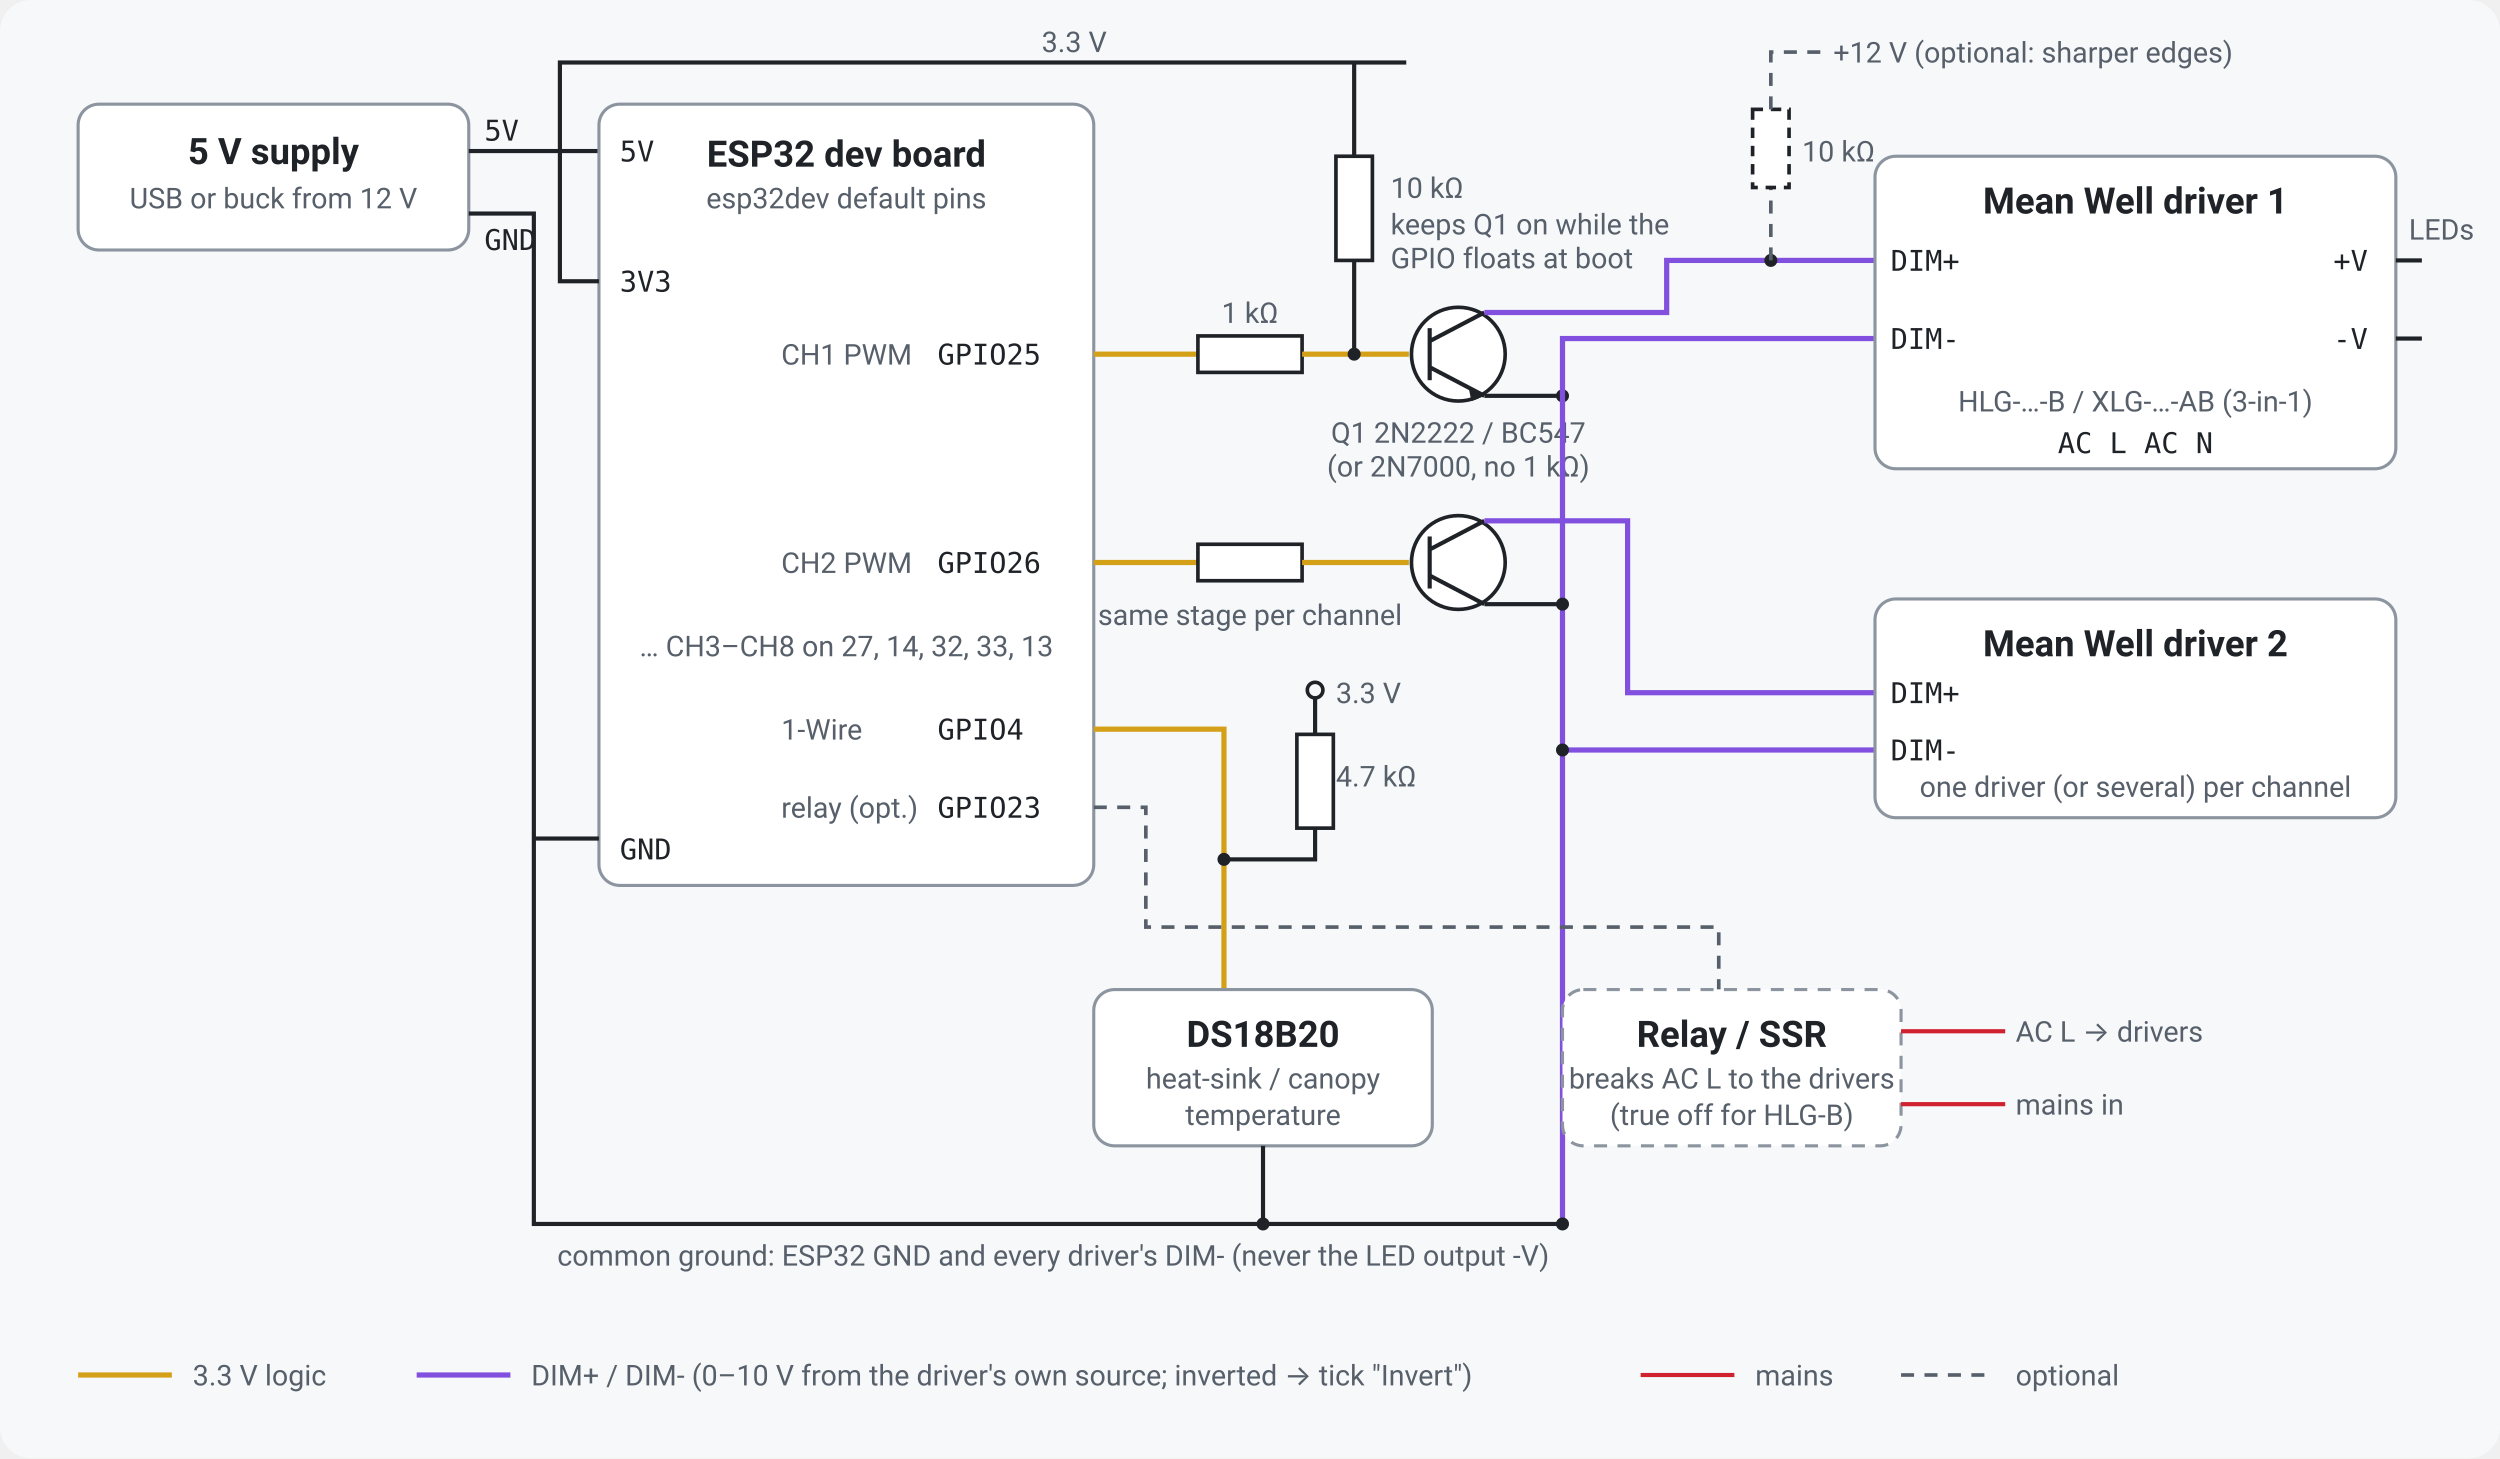
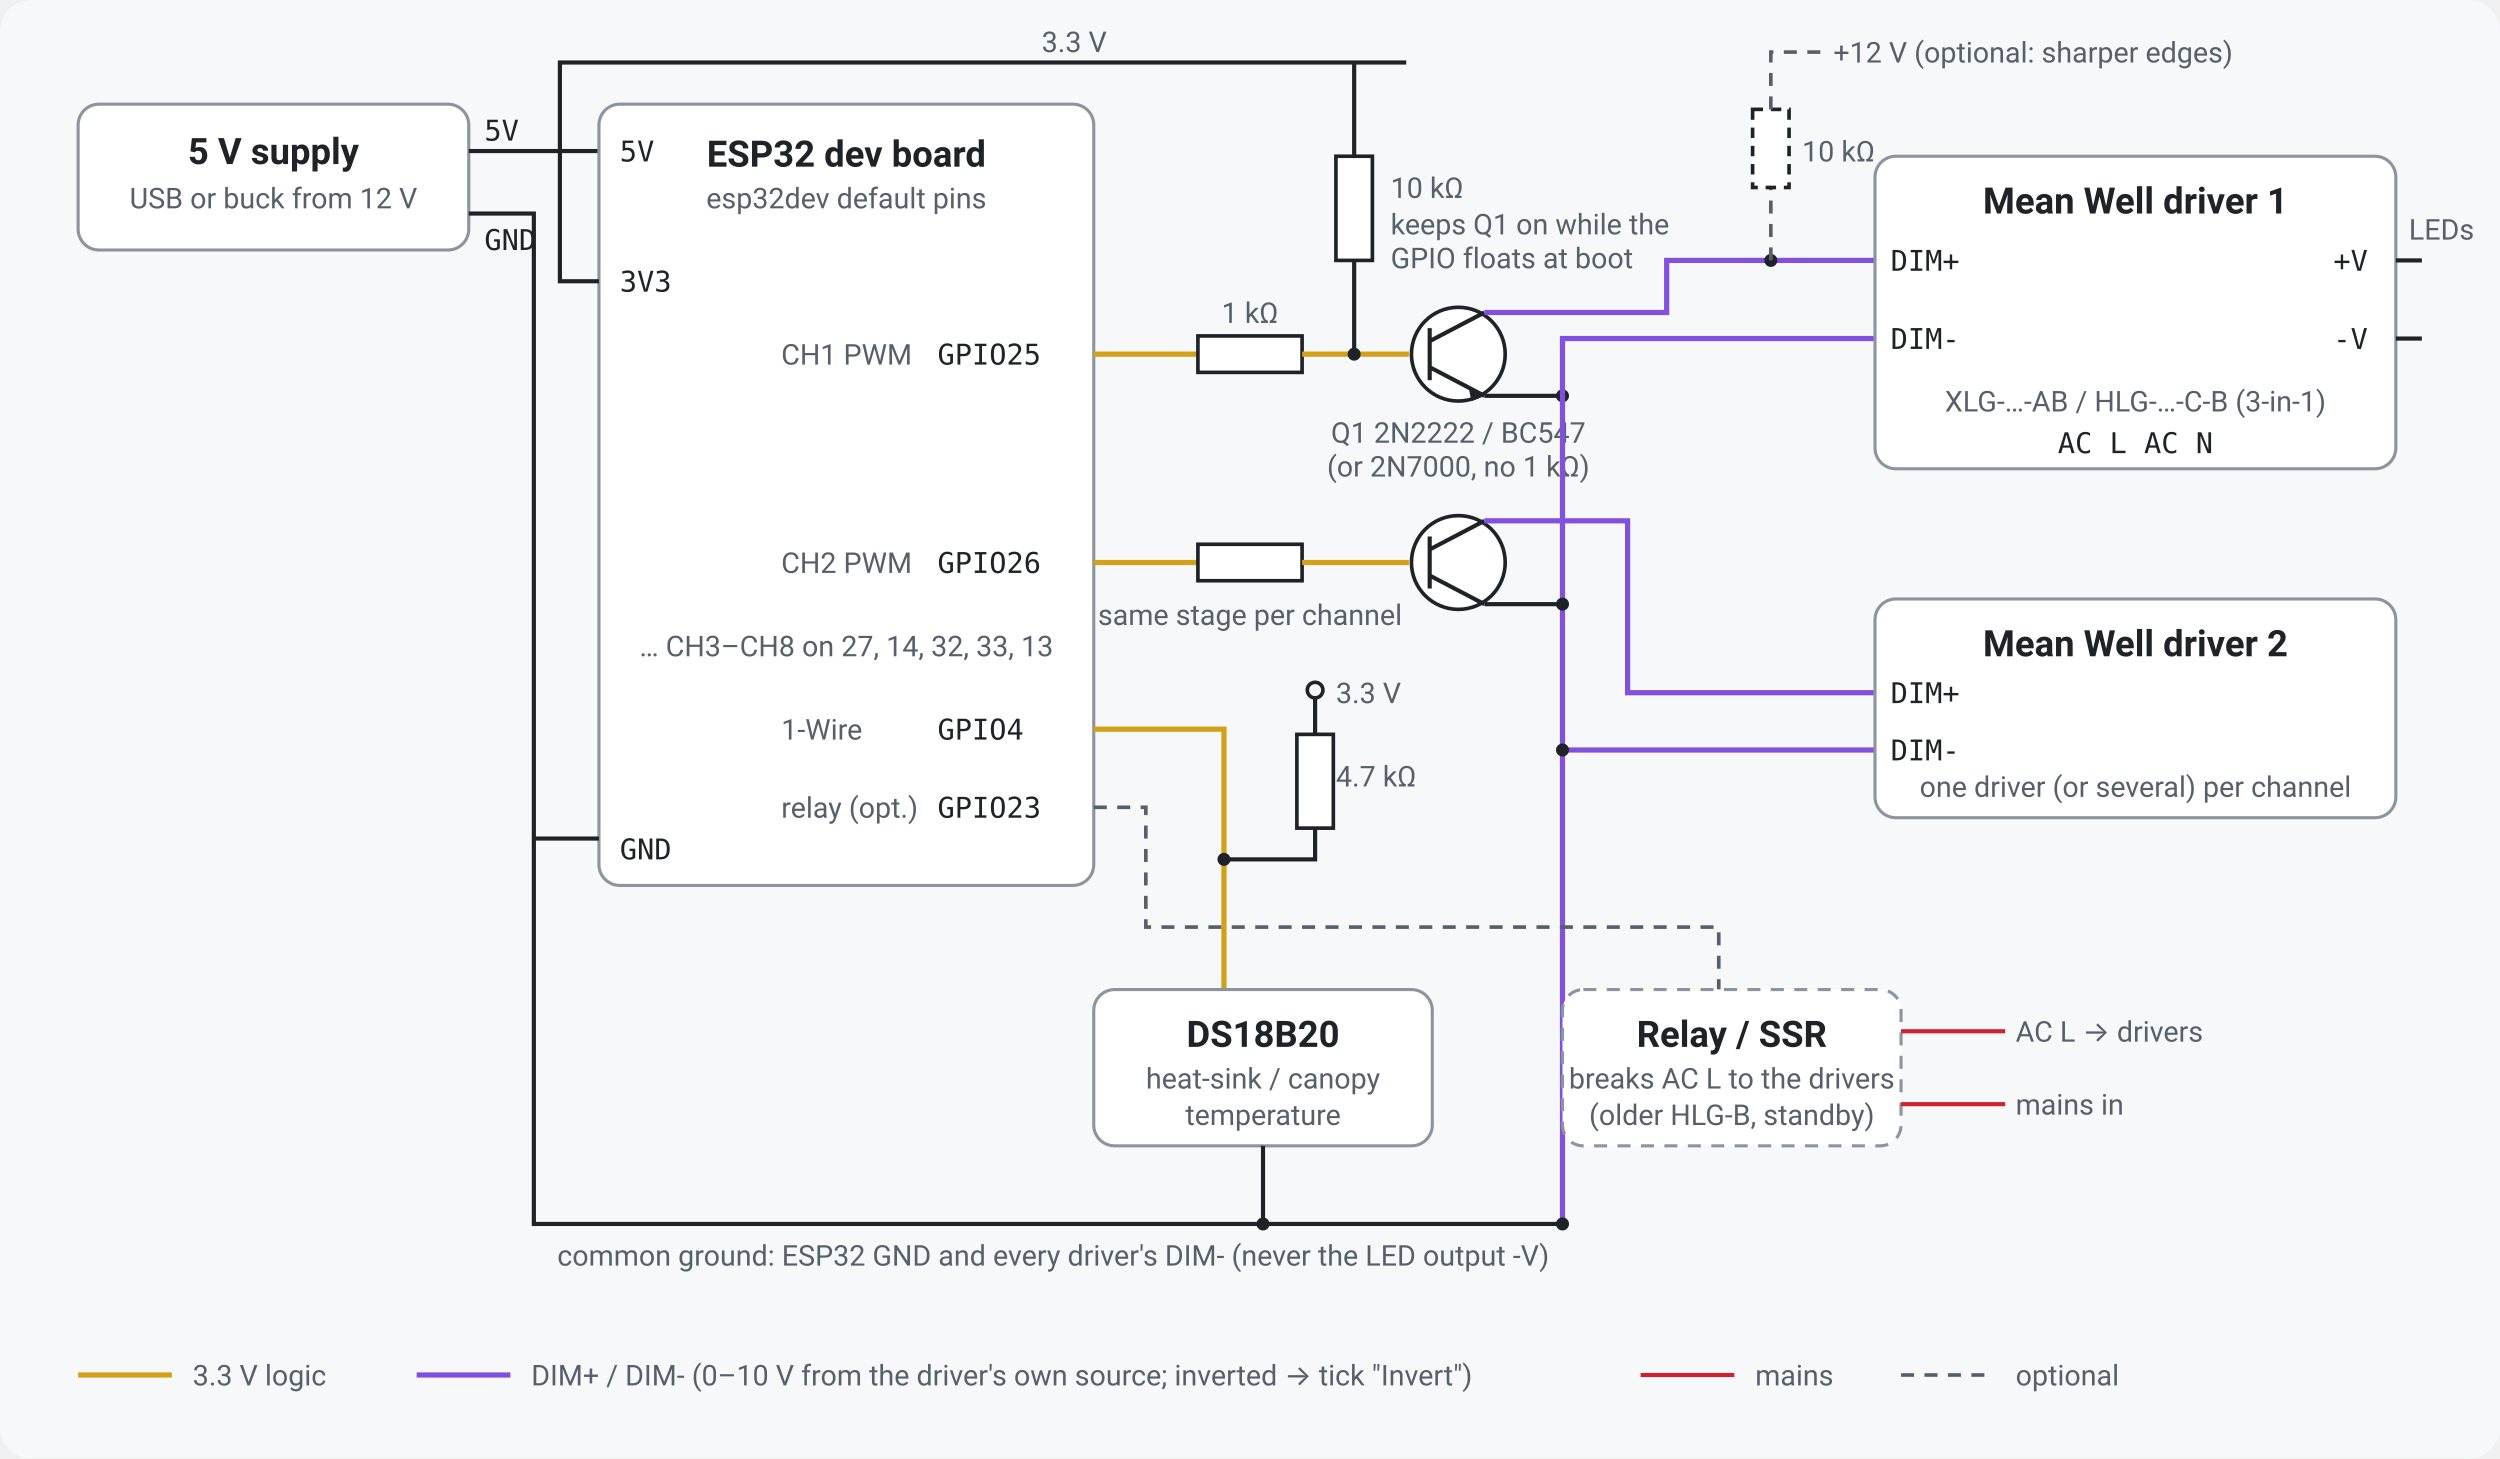
<svg xmlns="http://www.w3.org/2000/svg" width="960" height="560" viewBox="0 0 960 560" font-family="system-ui, -apple-system, Segoe UI, Roboto, sans-serif" font-size="13">
  <defs>
    <style>
      .box{fill:#ffffff;stroke:#8c959f;stroke-width:1.2;rx:8}
      .t{fill:#1f2328}
      .h{font-weight:600;font-size:14px}
      .s{fill:#57606a;font-size:11px}
      .w{stroke:#1f2328;stroke-width:1.6;fill:none}
      .sig{stroke:#d4a017;stroke-width:2;fill:none}
      .dim{stroke:#8250df;stroke-width:2;fill:none}
      .opt{stroke:#57606a;stroke-width:1.4;fill:none;stroke-dasharray:5 4}
      .ac{stroke:#cf222e;stroke-width:1.6;fill:none}
      .comp{fill:#ffffff;stroke:#1f2328;stroke-width:1.4}
      .lbl{fill:#57606a;font-size:11px}
      .pin{fill:#1f2328;font-size:11px;font-family:ui-monospace, Consolas, monospace}
      .node{fill:#1f2328}
    </style>
  </defs>
  <rect width="960" height="560" fill="#f6f8fa" rx="12" />
  <rect class="box" x="30" y="40" width="150" height="56" />
  <text class="t h" x="105" y="63" text-anchor="middle">5 V supply</text>
  <text class="s" x="105" y="80" text-anchor="middle">USB or buck from 12 V</text>
  <text class="pin" x="186" y="54">5V</text>
  <text class="pin" x="186" y="96">GND</text>
  <path class="w" d="M180,58 L230,58" />
  <path class="w" d="M180,82 L205,82 L205,470 L600,470" />
  <rect class="box" x="230" y="40" width="190" height="300" />
  <text class="t h" x="325" y="64" text-anchor="middle">ESP32 dev board</text>
  <text class="s" x="325" y="80" text-anchor="middle">esp32dev default pins</text>
  <text class="pin" x="238" y="62">5V</text>
  <text class="pin" x="238" y="112">3V3</text>
  <text class="pin" x="238" y="330">GND</text>
  <path class="w" d="M230,322 L205,322" />
  <text class="s" x="300" y="140">CH1 PWM</text>
  <text class="pin" x="360" y="140">GPIO25</text>
  <text class="s" x="300" y="220">CH2 PWM</text>
  <text class="pin" x="360" y="220">GPIO26</text>
  <text class="s" x="325" y="252" text-anchor="middle">… CH3–CH8 on 27, 14, 32, 33, 13</text>
  <text class="s" x="300" y="284">1-Wire</text>
  <text class="pin" x="360" y="284">GPIO4</text>
  <text class="s" x="300" y="314">relay (opt.)</text>
  <text class="pin" x="360" y="314">GPIO23</text>
  <path class="w" d="M230,108 L215,108 L215,24 L540,24" />
  <text class="lbl" x="400" y="20">3.3 V</text>
  <path class="sig" d="M420,136 L460,136" />
  <rect class="comp" x="460" y="129" width="40" height="14" />
  <text class="lbl" x="480" y="124" text-anchor="middle">1 kΩ</text>
  <path class="sig" d="M500,136 L541,136" />
  <circle class="node" cx="520" cy="136" r="2.5" />
  <path class="w" d="M520,136 L520,100" />
  <rect class="comp" x="513" y="60" width="14" height="40" />
  <path class="w" d="M520,60 L520,24" />
  <text class="lbl" x="534" y="76">10 kΩ</text>
  <text class="lbl" x="534" y="90">keeps Q1 on while the</text>
  <text class="lbl" x="534" y="103">GPIO floats at boot</text>
  <circle class="comp" cx="560" cy="136" r="18" />
  <path class="w" d="M549,126 L549,146 M549,131 L570,120 M549,141 L570,152" />
  <path d="M564,149 L570,152 L565,154 Z" fill="#1f2328" />
  <text class="lbl" x="560" y="170" text-anchor="middle">Q1  2N2222 / BC547</text>
  <text class="lbl" x="560" y="183" text-anchor="middle">(or 2N7000, no 1 kΩ)</text>
  <path class="dim" d="M570,120 L640,120 L640,100 L720,100" />
  <path class="w" d="M570,152 L600,152" />
  <circle class="node" cx="600" cy="152" r="2.5" />
  <path class="dim" d="M720,130 L600,130 L600,470" />
  <circle class="node" cx="600" cy="470" r="2.5" />
  <circle class="node" cx="680" cy="100" r="2.5" />
  <path class="opt" d="M680,100 L680,72" />
  <rect class="comp" x="673" y="42" width="14" height="30" stroke-dasharray="4 3" />
  <path class="opt" d="M680,42 L680,20 L700,20" />
  <text class="lbl" x="704" y="24">+12 V (optional: sharper edges)</text>
  <text class="lbl" x="692" y="62">10 kΩ</text>
  <path class="sig" d="M420,216 L460,216" />
  <rect class="comp" x="460" y="209" width="40" height="14" />
  <path class="sig" d="M500,216 L541,216" />
  <circle class="comp" cx="560" cy="216" r="18" />
  <path class="w" d="M549,206 L549,226 M549,211 L570,200 M549,221 L570,232" />
  <path class="dim" d="M570,200 L625,200 L625,266 L720,266" />
  <path class="w" d="M570,232 L600,232" />
  <circle class="node" cx="600" cy="232" r="2.5" />
  <path class="dim" d="M720,288 L600,288" />
  <circle class="node" cx="600" cy="288" r="2.5" />
  <text class="lbl" x="480" y="240" text-anchor="middle">same stage per channel</text>
  <rect class="box" x="720" y="60" width="200" height="120" />
  <text class="t h" x="820" y="82" text-anchor="middle">Mean Well driver 1</text>
  <text class="pin" x="726" y="104">DIM+</text>
  <text class="pin" x="726" y="134">DIM-</text>
  <text class="pin" x="896" y="104">+V</text>
  <text class="pin" x="896" y="134">-V</text>
-   <text class="s" x="820" y="158" text-anchor="middle">HLG-…-B / XLG-…-AB (3-in-1)</text>
+   <text class="s" x="820" y="158" text-anchor="middle">XLG-…-AB / HLG-…-C-B (3-in-1)</text>
  <text class="pin" x="820" y="174" text-anchor="middle">AC L    AC N</text>
  <path class="w" d="M920,100 L930,100 M920,130 L930,130" />
  <text class="lbl" x="925" y="92">LEDs</text>
  <rect class="box" x="720" y="230" width="200" height="84" />
  <text class="t h" x="820" y="252" text-anchor="middle">Mean Well driver 2</text>
  <text class="pin" x="726" y="270">DIM+</text>
  <text class="pin" x="726" y="292">DIM-</text>
  <text class="s" x="820" y="306" text-anchor="middle">one driver (or several) per channel</text>
  <path class="sig" d="M420,280 L470,280 L470,380" />
  <circle class="node" cx="470" cy="330" r="2.5" />
  <path class="w" d="M470,330 L505,330 L505,318" />
  <rect class="comp" x="498" y="282" width="14" height="36" />
  <path class="w" d="M505,282 L505,268" />
  <circle cx="505" cy="265" r="3" fill="none" stroke="#1f2328" stroke-width="1.4" />
  <text class="lbl" x="513" y="270">3.3 V</text>
  <text class="lbl" x="513" y="302">4.7 kΩ</text>
  <rect class="box" x="420" y="380" width="130" height="60" />
  <text class="t h" x="485" y="402" text-anchor="middle">DS18B20</text>
  <text class="s" x="485" y="418" text-anchor="middle">heat-sink / canopy</text>
  <text class="s" x="485" y="432" text-anchor="middle">temperature</text>
  <path class="w" d="M485,440 L485,470" />
  <circle class="node" cx="485" cy="470" r="2.5" />
  <path class="opt" d="M420,310 L440,310 L440,356 L660,356 L660,380" />
  <rect class="box" x="600" y="380" width="130" height="60" stroke-dasharray="5 4" />
  <text class="t h" x="665" y="402" text-anchor="middle">Relay / SSR</text>
  <text class="s" x="665" y="418" text-anchor="middle">breaks AC L to the drivers</text>
-   <text class="s" x="665" y="432" text-anchor="middle">(true off for HLG-B)</text>
+   <text class="s" x="665" y="432" text-anchor="middle">(older HLG-B, standby)</text>
  <path class="ac" d="M730,396 L770,396" />
  <text class="lbl" x="774" y="400">AC L → drivers</text>
  <path class="ac" d="M730,424 L770,424" />
  <text class="lbl" x="774" y="428">mains in</text>
  <text class="lbl" x="214" y="486">common ground: ESP32 GND and every driver's DIM- (never the LED output -V)</text>
  <g transform="translate(30,520)">
    <line x1="0" y1="8" x2="36" y2="8" class="sig" />
    <text class="s" x="44" y="12">3.3 V logic</text>
    <line x1="130" y1="8" x2="166" y2="8" class="dim" />
    <text class="s" x="174" y="12">DIM+ / DIM-  (0–10 V from the driver's own source; inverted → tick "Invert")</text>
    <line x1="600" y1="8" x2="636" y2="8" class="ac" />
    <text class="s" x="644" y="12">mains</text>
    <line x1="700" y1="8" x2="736" y2="8" class="opt" />
    <text class="s" x="744" y="12">optional</text>
  </g>
</svg>
